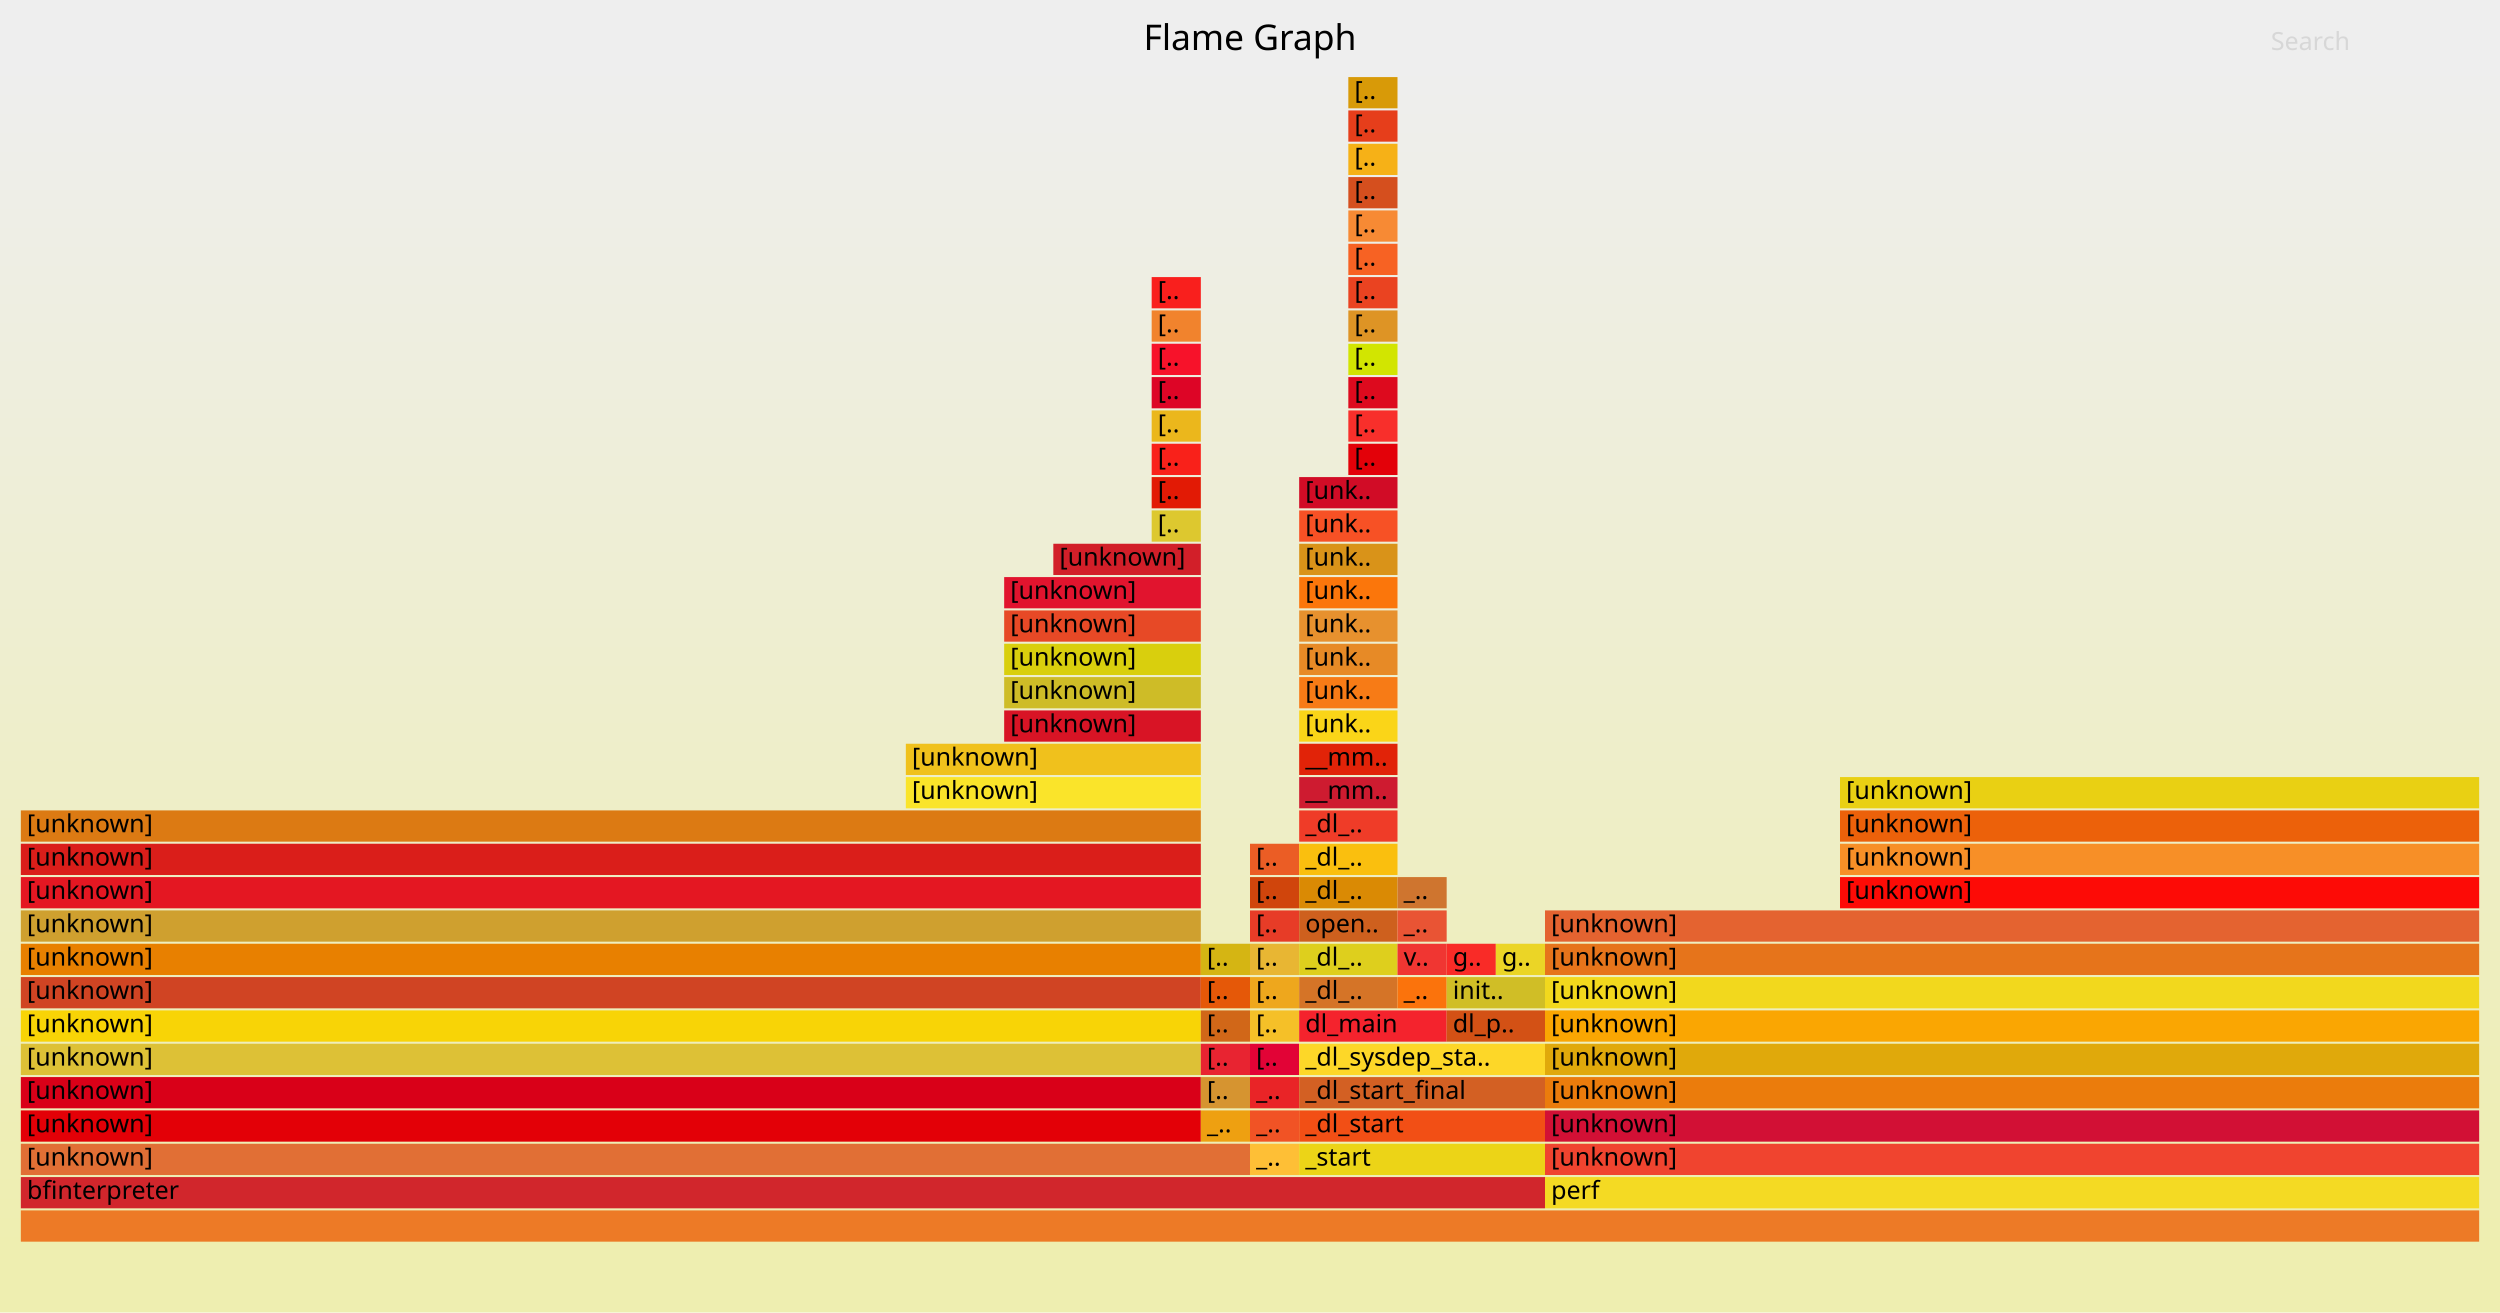
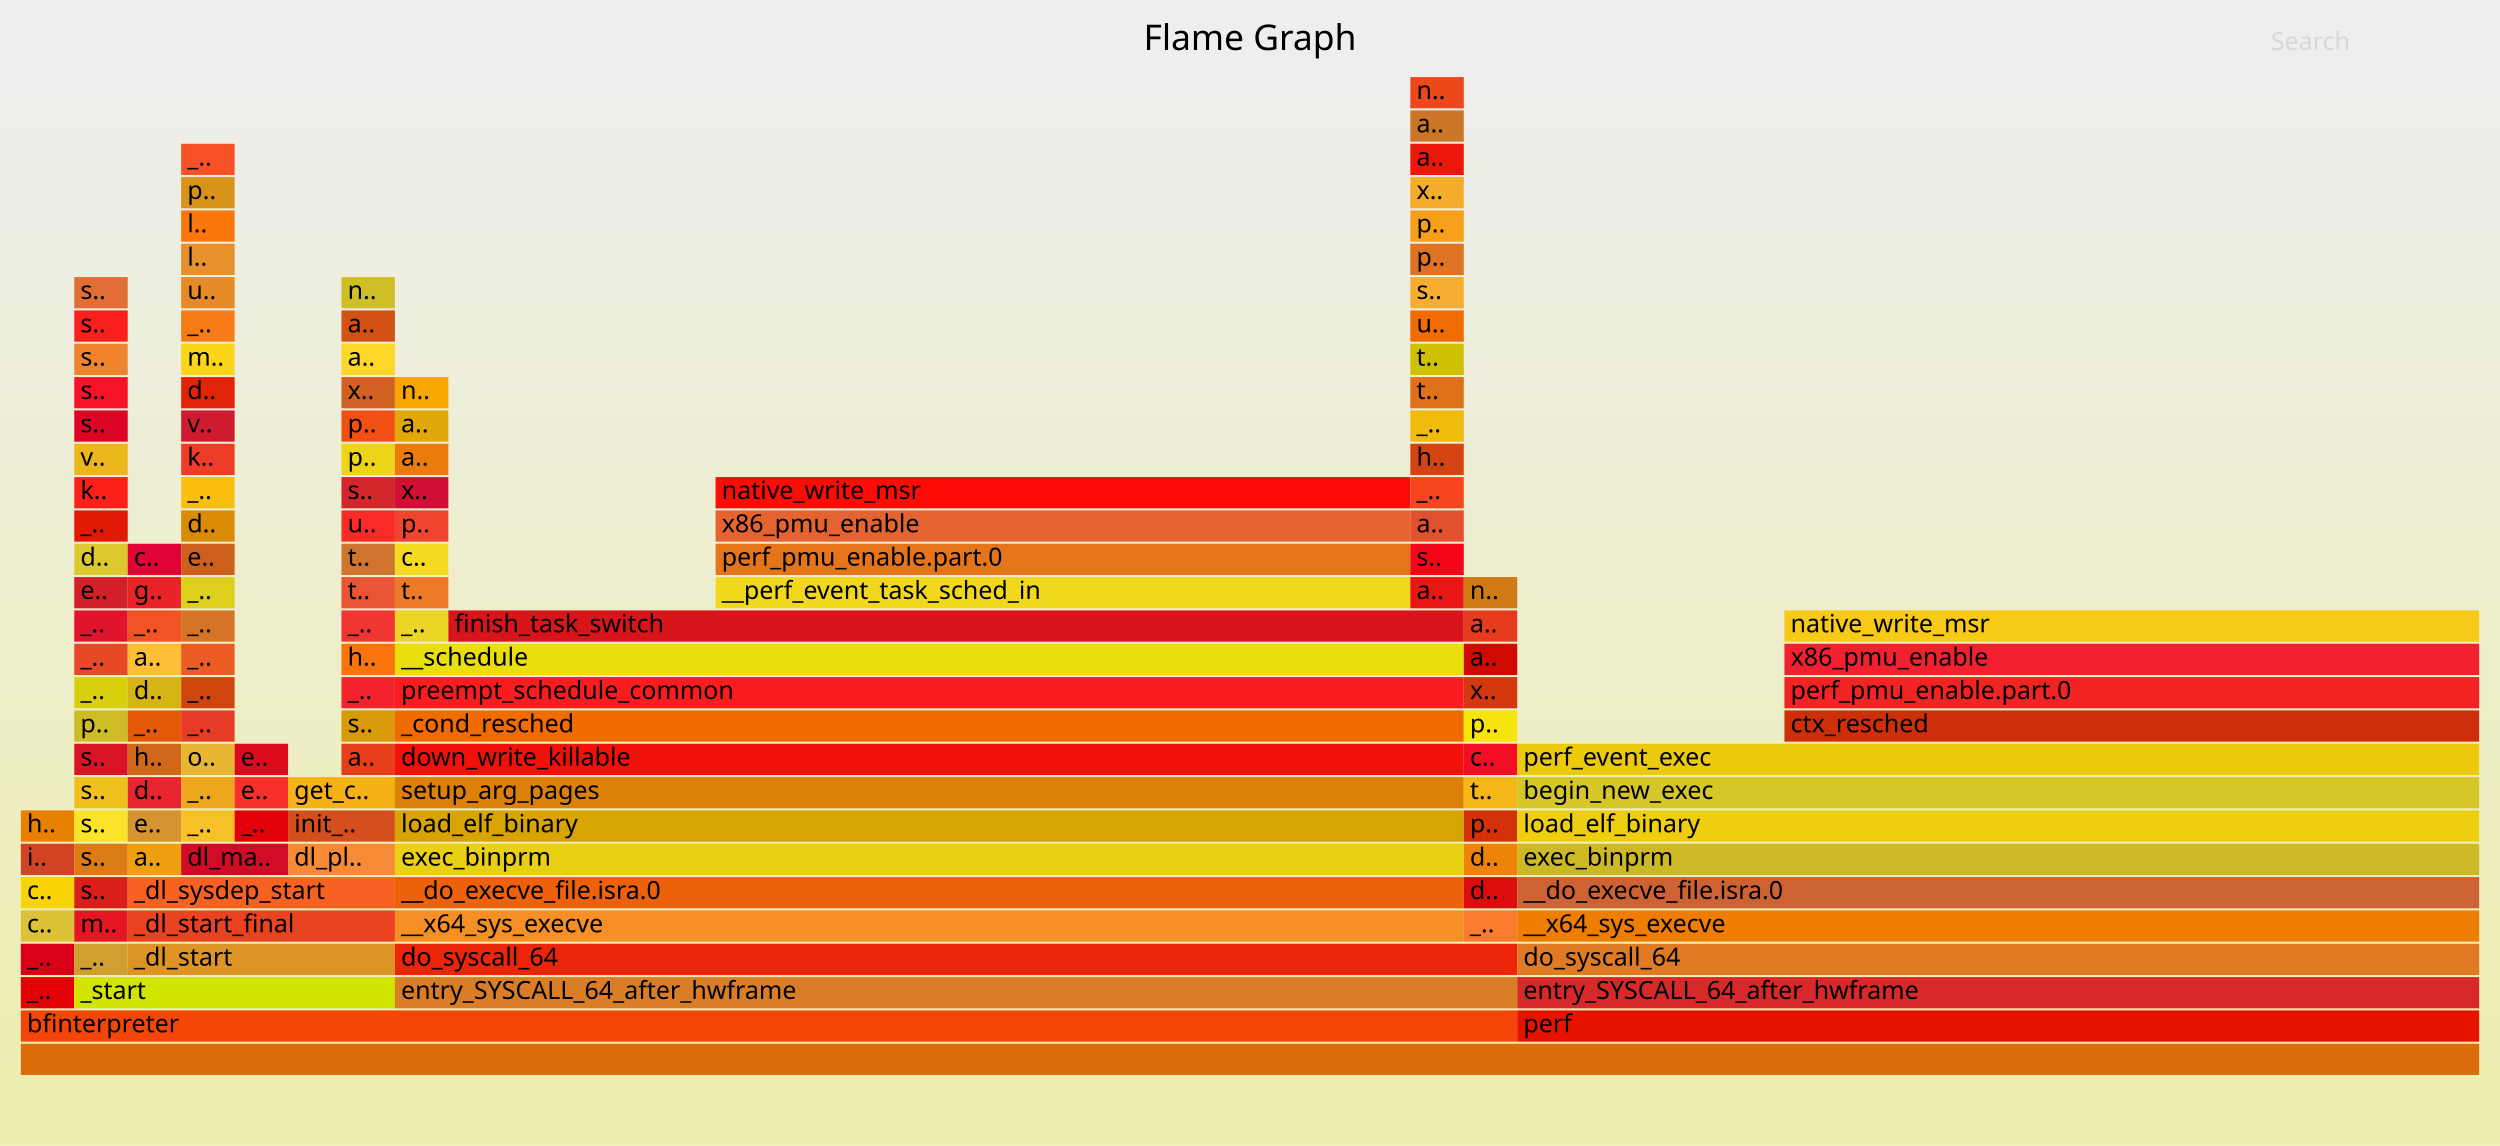
- <svg xmlns="http://www.w3.org/2000/svg" xmlns:ns1="http://github.com/jonhoo/inferno" version="1.1" width="1200" height="630" viewBox="0 0 1200 630">
+ <svg xmlns="http://www.w3.org/2000/svg" xmlns:ns1="http://github.com/jonhoo/inferno" version="1.1" width="1200" height="550" viewBox="0 0 1200 550">
  <defs>
    <linearGradient id="background" y1="0" y2="1" x1="0" x2="0">
      <stop stop-color="#eeeeee" offset="5%" />
      <stop stop-color="#eeeeb0" offset="95%" />
    </linearGradient>
  </defs>
  <style type="text/css">
text { font-family:"Verdana"; font-size:12px; fill:rgb(0,0,0); }
#title { text-anchor:middle; font-size:17px; }
#search { opacity:0.1; cursor:pointer; }
#search:hover, #search.show { opacity:1; }
#subtitle { text-anchor:middle; font-color:rgb(160,160,160); }
#unzoom { cursor:pointer; }
#frames &gt; *:hover { stroke:black; stroke-width:0.5; cursor:pointer; }
.hide { display:none; }
.parent { opacity:0.5; }
</style>
-   <rect x="0" y="0" width="100%" height="630" fill="url(#background)" />
+   <rect x="0" y="0" width="100%" height="550" fill="url(#background)" />
  <text id="title" x="50%" y="24.00">Flame Graph</text>
-   <text id="details" x="10" y="613.00"> </text>
+   <text id="details" x="10" y="533.00"> </text>
  <text id="unzoom" class="hide" x="10" y="24.00">Reset Zoom</text>
  <text id="search" x="1090" y="24.00">Search</text>
-   <text id="matched" x="1090" y="613.00"> </text>
-   <svg id="frames" x="10" width="1180" total_samples="50">
-     <g>
-       <rect x="0%" y="533" width="48%" height="15" fill="rgb(227,0,7)" ns1:x="0" ns1:w="24" />
-       <text x="0.25%" y="543.50">[unknown]</text>
-     </g>
-     <g>
-       <rect x="0%" y="517" width="48%" height="15" fill="rgb(217,0,24)" ns1:x="0" ns1:w="24" />
-       <text x="0.25%" y="527.50">[unknown]</text>
-     </g>
-     <g>
-       <rect x="0%" y="501" width="48%" height="15" fill="rgb(221,193,54)" ns1:x="0" ns1:w="24" />
-       <text x="0.25%" y="511.50">[unknown]</text>
-     </g>
-     <g>
-       <rect x="0%" y="485" width="48%" height="15" fill="rgb(248,212,6)" ns1:x="0" ns1:w="24" />
-       <text x="0.25%" y="495.50">[unknown]</text>
-     </g>
-     <g>
-       <rect x="0%" y="469" width="48%" height="15" fill="rgb(208,68,35)" ns1:x="0" ns1:w="24" />
-       <text x="0.25%" y="479.50">[unknown]</text>
-     </g>
-     <g>
-       <rect x="0%" y="453" width="48%" height="15" fill="rgb(232,128,0)" ns1:x="0" ns1:w="24" />
-       <text x="0.25%" y="463.50">[unknown]</text>
-     </g>
-     <g>
-       <rect x="0%" y="437" width="48%" height="15" fill="rgb(207,160,47)" ns1:x="0" ns1:w="24" />
-       <text x="0.25%" y="447.50">[unknown]</text>
-     </g>
-     <g>
-       <rect x="0%" y="421" width="48%" height="15" fill="rgb(228,23,34)" ns1:x="0" ns1:w="24" />
-       <text x="0.25%" y="431.50">[unknown]</text>
-     </g>
-     <g>
-       <rect x="0%" y="405" width="48%" height="15" fill="rgb(218,30,26)" ns1:x="0" ns1:w="24" />
-       <text x="0.25%" y="415.50">[unknown]</text>
-     </g>
-     <g>
-       <rect x="0%" y="389" width="48%" height="15" fill="rgb(220,122,19)" ns1:x="0" ns1:w="24" />
-       <text x="0.25%" y="399.50">[unknown]</text>
-     </g>
-     <g>
-       <rect x="36%" y="373" width="12%" height="15" fill="rgb(250,228,42)" ns1:x="18" ns1:w="6" />
-       <text x="36.25%" y="383.50">[unknown]</text>
-     </g>
-     <g>
-       <rect x="36%" y="357" width="12%" height="15" fill="rgb(240,193,28)" ns1:x="18" ns1:w="6" />
-       <text x="36.25%" y="367.50">[unknown]</text>
-     </g>
-     <g>
-       <rect x="40%" y="341" width="8%" height="15" fill="rgb(216,20,37)" ns1:x="20" ns1:w="4" />
-       <text x="40.25%" y="351.50">[unknown]</text>
-     </g>
-     <g>
-       <rect x="40%" y="325" width="8%" height="15" fill="rgb(206,188,39)" ns1:x="20" ns1:w="4" />
-       <text x="40.25%" y="335.50">[unknown]</text>
-     </g>
-     <g>
-       <rect x="40%" y="309" width="8%" height="15" fill="rgb(217,207,13)" ns1:x="20" ns1:w="4" />
-       <text x="40.25%" y="319.50">[unknown]</text>
-     </g>
-     <g>
-       <rect x="40%" y="293" width="8%" height="15" fill="rgb(231,73,38)" ns1:x="20" ns1:w="4" />
-       <text x="40.25%" y="303.50">[unknown]</text>
-     </g>
-     <g>
-       <rect x="40%" y="277" width="8%" height="15" fill="rgb(225,20,46)" ns1:x="20" ns1:w="4" />
-       <text x="40.25%" y="287.50">[unknown]</text>
-     </g>
-     <g>
-       <rect x="42%" y="261" width="6%" height="15" fill="rgb(210,31,41)" ns1:x="21" ns1:w="3" />
-       <text x="42.25%" y="271.50">[unknown]</text>
-     </g>
-     <g>
-       <rect x="46%" y="245" width="2%" height="15" fill="rgb(221,200,47)" ns1:x="23" ns1:w="1" />
-       <text x="46.25%" y="255.50">[..</text>
-     </g>
-     <g>
-       <rect x="46%" y="229" width="2%" height="15" fill="rgb(226,26,5)" ns1:x="23" ns1:w="1" />
-       <text x="46.25%" y="239.50">[..</text>
-     </g>
-     <g>
-       <rect x="46%" y="213" width="2%" height="15" fill="rgb(249,33,26)" ns1:x="23" ns1:w="1" />
-       <text x="46.25%" y="223.50">[..</text>
-     </g>
-     <g>
-       <rect x="46%" y="197" width="2%" height="15" fill="rgb(235,183,28)" ns1:x="23" ns1:w="1" />
-       <text x="46.25%" y="207.50">[..</text>
-     </g>
-     <g>
-       <rect x="46%" y="181" width="2%" height="15" fill="rgb(221,5,38)" ns1:x="23" ns1:w="1" />
-       <text x="46.25%" y="191.50">[..</text>
-     </g>
-     <g>
-       <rect x="46%" y="165" width="2%" height="15" fill="rgb(247,18,42)" ns1:x="23" ns1:w="1" />
-       <text x="46.25%" y="175.50">[..</text>
-     </g>
-     <g>
-       <rect x="46%" y="149" width="2%" height="15" fill="rgb(241,131,45)" ns1:x="23" ns1:w="1" />
-       <text x="46.25%" y="159.50">[..</text>
-     </g>
-     <g>
-       <rect x="46%" y="133" width="2%" height="15" fill="rgb(249,31,29)" ns1:x="23" ns1:w="1" />
-       <text x="46.25%" y="143.50">[..</text>
-     </g>
-     <g>
-       <rect x="0%" y="549" width="50%" height="15" fill="rgb(225,111,53)" ns1:x="0" ns1:w="25" />
-       <text x="0.25%" y="559.50">[unknown]</text>
-     </g>
-     <g>
-       <rect x="48%" y="533" width="2%" height="15" fill="rgb(238,160,17)" ns1:x="24" ns1:w="1" />
-       <text x="48.25%" y="543.50">_..</text>
-     </g>
-     <g>
-       <rect x="48%" y="517" width="2%" height="15" fill="rgb(214,148,48)" ns1:x="24" ns1:w="1" />
-       <text x="48.25%" y="527.50">[..</text>
-     </g>
-     <g>
-       <rect x="48%" y="501" width="2%" height="15" fill="rgb(232,36,49)" ns1:x="24" ns1:w="1" />
-       <text x="48.25%" y="511.50">[..</text>
-     </g>
-     <g>
-       <rect x="48%" y="485" width="2%" height="15" fill="rgb(209,103,24)" ns1:x="24" ns1:w="1" />
-       <text x="48.25%" y="495.50">[..</text>
-     </g>
-     <g>
-       <rect x="48%" y="469" width="2%" height="15" fill="rgb(229,88,8)" ns1:x="24" ns1:w="1" />
-       <text x="48.25%" y="479.50">[..</text>
-     </g>
-     <g>
-       <rect x="48%" y="453" width="2%" height="15" fill="rgb(213,181,19)" ns1:x="24" ns1:w="1" />
-       <text x="48.25%" y="463.50">[..</text>
-     </g>
-     <g>
-       <rect x="50%" y="549" width="2%" height="15" fill="rgb(254,191,54)" ns1:x="25" ns1:w="1" />
-       <text x="50.25%" y="559.50">_..</text>
-     </g>
-     <g>
-       <rect x="50%" y="533" width="2%" height="15" fill="rgb(241,83,37)" ns1:x="25" ns1:w="1" />
-       <text x="50.25%" y="543.50">_..</text>
-     </g>
-     <g>
-       <rect x="50%" y="517" width="2%" height="15" fill="rgb(233,36,39)" ns1:x="25" ns1:w="1" />
-       <text x="50.25%" y="527.50">_..</text>
-     </g>
-     <g>
-       <rect x="50%" y="501" width="2%" height="15" fill="rgb(226,3,54)" ns1:x="25" ns1:w="1" />
-       <text x="50.25%" y="511.50">[..</text>
-     </g>
-     <g>
-       <rect x="50%" y="485" width="2%" height="15" fill="rgb(245,192,40)" ns1:x="25" ns1:w="1" />
-       <text x="50.25%" y="495.50">[..</text>
-     </g>
-     <g>
-       <rect x="50%" y="469" width="2%" height="15" fill="rgb(238,167,29)" ns1:x="25" ns1:w="1" />
-       <text x="50.25%" y="479.50">[..</text>
-     </g>
-     <g>
-       <rect x="50%" y="453" width="2%" height="15" fill="rgb(232,182,51)" ns1:x="25" ns1:w="1" />
-       <text x="50.25%" y="463.50">[..</text>
-     </g>
-     <g>
-       <rect x="50%" y="437" width="2%" height="15" fill="rgb(231,60,39)" ns1:x="25" ns1:w="1" />
-       <text x="50.25%" y="447.50">[..</text>
-     </g>
-     <g>
-       <rect x="50%" y="421" width="2%" height="15" fill="rgb(208,69,12)" ns1:x="25" ns1:w="1" />
-       <text x="50.25%" y="431.50">[..</text>
-     </g>
-     <g>
-       <rect x="50%" y="405" width="2%" height="15" fill="rgb(235,93,37)" ns1:x="25" ns1:w="1" />
-       <text x="50.25%" y="415.50">[..</text>
-     </g>
-     <g>
-       <rect x="52%" y="469" width="4%" height="15" fill="rgb(213,116,39)" ns1:x="26" ns1:w="2" />
-       <text x="52.25%" y="479.50">_dl_..</text>
-     </g>
-     <g>
-       <rect x="52%" y="453" width="4%" height="15" fill="rgb(222,207,29)" ns1:x="26" ns1:w="2" />
-       <text x="52.25%" y="463.50">_dl_..</text>
-     </g>
-     <g>
-       <rect x="52%" y="437" width="4%" height="15" fill="rgb(206,96,30)" ns1:x="26" ns1:w="2" />
-       <text x="52.25%" y="447.50">open..</text>
-     </g>
-     <g>
-       <rect x="52%" y="421" width="4%" height="15" fill="rgb(218,138,4)" ns1:x="26" ns1:w="2" />
-       <text x="52.25%" y="431.50">_dl_..</text>
-     </g>
-     <g>
-       <rect x="52%" y="405" width="4%" height="15" fill="rgb(250,191,14)" ns1:x="26" ns1:w="2" />
-       <text x="52.25%" y="415.50">_dl_..</text>
-     </g>
-     <g>
-       <rect x="52%" y="389" width="4%" height="15" fill="rgb(239,60,40)" ns1:x="26" ns1:w="2" />
-       <text x="52.25%" y="399.50">_dl_..</text>
-     </g>
-     <g>
-       <rect x="52%" y="373" width="4%" height="15" fill="rgb(206,27,48)" ns1:x="26" ns1:w="2" />
-       <text x="52.25%" y="383.50">__mm..</text>
-     </g>
-     <g>
-       <rect x="52%" y="357" width="4%" height="15" fill="rgb(225,35,8)" ns1:x="26" ns1:w="2" />
-       <text x="52.25%" y="367.50">__mm..</text>
-     </g>
-     <g>
-       <rect x="52%" y="341" width="4%" height="15" fill="rgb(250,213,24)" ns1:x="26" ns1:w="2" />
-       <text x="52.25%" y="351.50">[unk..</text>
-     </g>
-     <g>
-       <rect x="52%" y="325" width="4%" height="15" fill="rgb(247,123,22)" ns1:x="26" ns1:w="2" />
-       <text x="52.25%" y="335.50">[unk..</text>
-     </g>
-     <g>
-       <rect x="52%" y="309" width="4%" height="15" fill="rgb(231,138,38)" ns1:x="26" ns1:w="2" />
-       <text x="52.25%" y="319.50">[unk..</text>
-     </g>
-     <g>
-       <rect x="52%" y="293" width="4%" height="15" fill="rgb(231,145,46)" ns1:x="26" ns1:w="2" />
-       <text x="52.25%" y="303.50">[unk..</text>
-     </g>
-     <g>
-       <rect x="52%" y="277" width="4%" height="15" fill="rgb(251,118,11)" ns1:x="26" ns1:w="2" />
-       <text x="52.25%" y="287.50">[unk..</text>
-     </g>
-     <g>
-       <rect x="52%" y="261" width="4%" height="15" fill="rgb(217,147,25)" ns1:x="26" ns1:w="2" />
-       <text x="52.25%" y="271.50">[unk..</text>
-     </g>
-     <g>
-       <rect x="52%" y="245" width="4%" height="15" fill="rgb(247,81,37)" ns1:x="26" ns1:w="2" />
-       <text x="52.25%" y="255.50">[unk..</text>
-     </g>
-     <g>
-       <rect x="52%" y="229" width="4%" height="15" fill="rgb(209,12,38)" ns1:x="26" ns1:w="2" />
-       <text x="52.25%" y="239.50">[unk..</text>
-     </g>
-     <g>
-       <rect x="54%" y="213" width="2%" height="15" fill="rgb(227,1,9)" ns1:x="27" ns1:w="1" />
-       <text x="54.25%" y="223.50">[..</text>
-     </g>
-     <g>
-       <rect x="54%" y="197" width="2%" height="15" fill="rgb(248,47,43)" ns1:x="27" ns1:w="1" />
-       <text x="54.25%" y="207.50">[..</text>
-     </g>
-     <g>
-       <rect x="54%" y="181" width="2%" height="15" fill="rgb(221,10,30)" ns1:x="27" ns1:w="1" />
-       <text x="54.25%" y="191.50">[..</text>
-     </g>
-     <g>
-       <rect x="54%" y="165" width="2%" height="15" fill="rgb(210,229,1)" ns1:x="27" ns1:w="1" />
-       <text x="54.25%" y="175.50">[..</text>
-     </g>
-     <g>
-       <rect x="54%" y="149" width="2%" height="15" fill="rgb(222,148,37)" ns1:x="27" ns1:w="1" />
-       <text x="54.25%" y="159.50">[..</text>
-     </g>
-     <g>
-       <rect x="54%" y="133" width="2%" height="15" fill="rgb(234,67,33)" ns1:x="27" ns1:w="1" />
-       <text x="54.25%" y="143.50">[..</text>
-     </g>
-     <g>
-       <rect x="54%" y="117" width="2%" height="15" fill="rgb(247,98,35)" ns1:x="27" ns1:w="1" />
-       <text x="54.25%" y="127.50">[..</text>
-     </g>
-     <g>
-       <rect x="54%" y="101" width="2%" height="15" fill="rgb(247,138,52)" ns1:x="27" ns1:w="1" />
-       <text x="54.25%" y="111.50">[..</text>
-     </g>
-     <g>
-       <rect x="54%" y="85" width="2%" height="15" fill="rgb(213,79,30)" ns1:x="27" ns1:w="1" />
-       <text x="54.25%" y="95.50">[..</text>
-     </g>
-     <g>
-       <rect x="54%" y="69" width="2%" height="15" fill="rgb(246,177,23)" ns1:x="27" ns1:w="1" />
-       <text x="54.25%" y="79.50">[..</text>
-     </g>
-     <g>
-       <rect x="54%" y="53" width="2%" height="15" fill="rgb(230,62,27)" ns1:x="27" ns1:w="1" />
-       <text x="54.25%" y="63.50">[..</text>
-     </g>
-     <g>
-       <rect x="54%" y="37" width="2%" height="15" fill="rgb(216,154,8)" ns1:x="27" ns1:w="1" />
-       <text x="54.25%" y="47.50">[..</text>
-     </g>
-     <g>
-       <rect x="52%" y="485" width="6%" height="15" fill="rgb(244,35,45)" ns1:x="26" ns1:w="3" />
-       <text x="52.25%" y="495.50">dl_main</text>
-     </g>
-     <g>
-       <rect x="56%" y="469" width="2%" height="15" fill="rgb(251,115,12)" ns1:x="28" ns1:w="1" />
-       <text x="56.25%" y="479.50">_..</text>
-     </g>
-     <g>
-       <rect x="56%" y="453" width="2%" height="15" fill="rgb(240,54,50)" ns1:x="28" ns1:w="1" />
-       <text x="56.25%" y="463.50">v..</text>
-     </g>
-     <g>
-       <rect x="56%" y="437" width="2%" height="15" fill="rgb(233,84,52)" ns1:x="28" ns1:w="1" />
-       <text x="56.25%" y="447.50">_..</text>
-     </g>
-     <g>
-       <rect x="56%" y="421" width="2%" height="15" fill="rgb(207,117,47)" ns1:x="28" ns1:w="1" />
-       <text x="56.25%" y="431.50">_..</text>
-     </g>
-     <g>
-       <rect x="58%" y="453" width="2%" height="15" fill="rgb(249,43,39)" ns1:x="29" ns1:w="1" />
-       <text x="58.25%" y="463.50">g..</text>
-     </g>
-     <g>
-       <rect x="0%" y="565" width="62%" height="15" fill="rgb(209,38,44)" ns1:x="0" ns1:w="31" />
-       <text x="0.25%" y="575.50">bfinterpreter</text>
-     </g>
-     <g>
-       <rect x="52%" y="549" width="10%" height="15" fill="rgb(236,212,23)" ns1:x="26" ns1:w="5" />
-       <text x="52.25%" y="559.50">_start</text>
-     </g>
-     <g>
-       <rect x="52%" y="533" width="10%" height="15" fill="rgb(242,79,21)" ns1:x="26" ns1:w="5" />
-       <text x="52.25%" y="543.50">_dl_start</text>
-     </g>
-     <g>
-       <rect x="52%" y="517" width="10%" height="15" fill="rgb(211,96,35)" ns1:x="26" ns1:w="5" />
-       <text x="52.25%" y="527.50">_dl_start_final</text>
-     </g>
-     <g>
-       <rect x="52%" y="501" width="10%" height="15" fill="rgb(253,215,40)" ns1:x="26" ns1:w="5" />
-       <text x="52.25%" y="511.50">_dl_sysdep_sta..</text>
-     </g>
-     <g>
-       <rect x="58%" y="485" width="4%" height="15" fill="rgb(211,81,21)" ns1:x="29" ns1:w="2" />
-       <text x="58.25%" y="495.50">dl_p..</text>
-     </g>
-     <g>
-       <rect x="58%" y="469" width="4%" height="15" fill="rgb(208,190,38)" ns1:x="29" ns1:w="2" />
-       <text x="58.25%" y="479.50">init..</text>
-     </g>
-     <g>
-       <rect x="60%" y="453" width="2%" height="15" fill="rgb(235,213,38)" ns1:x="30" ns1:w="1" />
-       <text x="60.25%" y="463.50">g..</text>
-     </g>
-     <g>
-       <rect x="0%" y="581" width="100%" height="15" fill="rgb(237,122,38)" ns1:x="0" ns1:w="50" />
-       <text x="0.25%" y="591.50" />
-     </g>
-     <g>
-       <rect x="62%" y="565" width="38%" height="15" fill="rgb(244,218,35)" ns1:x="31" ns1:w="19" />
-       <text x="62.25%" y="575.50">perf</text>
-     </g>
-     <g>
-       <rect x="62%" y="549" width="38%" height="15" fill="rgb(240,68,47)" ns1:x="31" ns1:w="19" />
-       <text x="62.25%" y="559.50">[unknown]</text>
-     </g>
-     <g>
-       <rect x="62%" y="533" width="38%" height="15" fill="rgb(210,16,53)" ns1:x="31" ns1:w="19" />
-       <text x="62.25%" y="543.50">[unknown]</text>
-     </g>
-     <g>
-       <rect x="62%" y="517" width="38%" height="15" fill="rgb(235,124,12)" ns1:x="31" ns1:w="19" />
-       <text x="62.25%" y="527.50">[unknown]</text>
-     </g>
-     <g>
-       <rect x="62%" y="501" width="38%" height="15" fill="rgb(224,169,11)" ns1:x="31" ns1:w="19" />
-       <text x="62.25%" y="511.50">[unknown]</text>
-     </g>
-     <g>
-       <rect x="62%" y="485" width="38%" height="15" fill="rgb(250,166,2)" ns1:x="31" ns1:w="19" />
-       <text x="62.25%" y="495.50">[unknown]</text>
-     </g>
-     <g>
-       <rect x="62%" y="469" width="38%" height="15" fill="rgb(242,216,29)" ns1:x="31" ns1:w="19" />
-       <text x="62.25%" y="479.50">[unknown]</text>
-     </g>
-     <g>
-       <rect x="62%" y="453" width="38%" height="15" fill="rgb(230,116,27)" ns1:x="31" ns1:w="19" />
-       <text x="62.25%" y="463.50">[unknown]</text>
-     </g>
-     <g>
-       <rect x="62%" y="437" width="38%" height="15" fill="rgb(228,99,48)" ns1:x="31" ns1:w="19" />
-       <text x="62.25%" y="447.50">[unknown]</text>
-     </g>
-     <g>
-       <rect x="74%" y="421" width="26%" height="15" fill="rgb(253,11,6)" ns1:x="37" ns1:w="13" />
-       <text x="74.25%" y="431.50">[unknown]</text>
-     </g>
-     <g>
-       <rect x="74%" y="405" width="26%" height="15" fill="rgb(247,143,39)" ns1:x="37" ns1:w="13" />
-       <text x="74.25%" y="415.50">[unknown]</text>
-     </g>
-     <g>
-       <rect x="74%" y="389" width="26%" height="15" fill="rgb(236,97,10)" ns1:x="37" ns1:w="13" />
-       <text x="74.25%" y="399.50">[unknown]</text>
-     </g>
-     <g>
-       <rect x="74%" y="373" width="26%" height="15" fill="rgb(233,208,19)" ns1:x="37" ns1:w="13" />
-       <text x="74.25%" y="383.50">[unknown]</text>
+   <text id="matched" x="1090" y="533.00"> </text>
+   <svg id="frames" x="10" width="1180" total_samples="46">
+     <g>
+       <rect x="0%" y="469" width="2.174%" height="15" fill="rgb(227,0,7)" ns1:x="0" ns1:w="1" />
+       <text x="0.25%" y="479.50">_..</text>
+     </g>
+     <g>
+       <rect x="0%" y="453" width="2.174%" height="15" fill="rgb(217,0,24)" ns1:x="0" ns1:w="1" />
+       <text x="0.25%" y="463.50">_..</text>
+     </g>
+     <g>
+       <rect x="0%" y="437" width="2.174%" height="15" fill="rgb(221,193,54)" ns1:x="0" ns1:w="1" />
+       <text x="0.25%" y="447.50">c..</text>
+     </g>
+     <g>
+       <rect x="0%" y="421" width="2.174%" height="15" fill="rgb(248,212,6)" ns1:x="0" ns1:w="1" />
+       <text x="0.25%" y="431.50">c..</text>
+     </g>
+     <g>
+       <rect x="0%" y="405" width="2.174%" height="15" fill="rgb(208,68,35)" ns1:x="0" ns1:w="1" />
+       <text x="0.25%" y="415.50">i..</text>
+     </g>
+     <g>
+       <rect x="0%" y="389" width="2.174%" height="15" fill="rgb(232,128,0)" ns1:x="0" ns1:w="1" />
+       <text x="0.25%" y="399.50">h..</text>
+     </g>
+     <g>
+       <rect x="2.174%" y="453" width="2.174%" height="15" fill="rgb(207,160,47)" ns1:x="1" ns1:w="1" />
+       <text x="2.424%" y="463.50">_..</text>
+     </g>
+     <g>
+       <rect x="2.174%" y="437" width="2.174%" height="15" fill="rgb(228,23,34)" ns1:x="1" ns1:w="1" />
+       <text x="2.424%" y="447.50">m..</text>
+     </g>
+     <g>
+       <rect x="2.174%" y="421" width="2.174%" height="15" fill="rgb(218,30,26)" ns1:x="1" ns1:w="1" />
+       <text x="2.424%" y="431.50">s..</text>
+     </g>
+     <g>
+       <rect x="2.174%" y="405" width="2.174%" height="15" fill="rgb(220,122,19)" ns1:x="1" ns1:w="1" />
+       <text x="2.424%" y="415.50">s..</text>
+     </g>
+     <g>
+       <rect x="2.174%" y="389" width="2.174%" height="15" fill="rgb(250,228,42)" ns1:x="1" ns1:w="1" />
+       <text x="2.424%" y="399.50">s..</text>
+     </g>
+     <g>
+       <rect x="2.174%" y="373" width="2.174%" height="15" fill="rgb(240,193,28)" ns1:x="1" ns1:w="1" />
+       <text x="2.424%" y="383.50">s..</text>
+     </g>
+     <g>
+       <rect x="2.174%" y="357" width="2.174%" height="15" fill="rgb(216,20,37)" ns1:x="1" ns1:w="1" />
+       <text x="2.424%" y="367.50">s..</text>
+     </g>
+     <g>
+       <rect x="2.174%" y="341" width="2.174%" height="15" fill="rgb(206,188,39)" ns1:x="1" ns1:w="1" />
+       <text x="2.424%" y="351.50">p..</text>
+     </g>
+     <g>
+       <rect x="2.174%" y="325" width="2.174%" height="15" fill="rgb(217,207,13)" ns1:x="1" ns1:w="1" />
+       <text x="2.424%" y="335.50">_..</text>
+     </g>
+     <g>
+       <rect x="2.174%" y="309" width="2.174%" height="15" fill="rgb(231,73,38)" ns1:x="1" ns1:w="1" />
+       <text x="2.424%" y="319.50">_..</text>
+     </g>
+     <g>
+       <rect x="2.174%" y="293" width="2.174%" height="15" fill="rgb(225,20,46)" ns1:x="1" ns1:w="1" />
+       <text x="2.424%" y="303.50">_..</text>
+     </g>
+     <g>
+       <rect x="2.174%" y="277" width="2.174%" height="15" fill="rgb(210,31,41)" ns1:x="1" ns1:w="1" />
+       <text x="2.424%" y="287.50">e..</text>
+     </g>
+     <g>
+       <rect x="2.174%" y="261" width="2.174%" height="15" fill="rgb(221,200,47)" ns1:x="1" ns1:w="1" />
+       <text x="2.424%" y="271.50">d..</text>
+     </g>
+     <g>
+       <rect x="2.174%" y="245" width="2.174%" height="15" fill="rgb(226,26,5)" ns1:x="1" ns1:w="1" />
+       <text x="2.424%" y="255.50">_..</text>
+     </g>
+     <g>
+       <rect x="2.174%" y="229" width="2.174%" height="15" fill="rgb(249,33,26)" ns1:x="1" ns1:w="1" />
+       <text x="2.424%" y="239.50">k..</text>
+     </g>
+     <g>
+       <rect x="2.174%" y="213" width="2.174%" height="15" fill="rgb(235,183,28)" ns1:x="1" ns1:w="1" />
+       <text x="2.424%" y="223.50">v..</text>
+     </g>
+     <g>
+       <rect x="2.174%" y="197" width="2.174%" height="15" fill="rgb(221,5,38)" ns1:x="1" ns1:w="1" />
+       <text x="2.424%" y="207.50">s..</text>
+     </g>
+     <g>
+       <rect x="2.174%" y="181" width="2.174%" height="15" fill="rgb(247,18,42)" ns1:x="1" ns1:w="1" />
+       <text x="2.424%" y="191.50">s..</text>
+     </g>
+     <g>
+       <rect x="2.174%" y="165" width="2.174%" height="15" fill="rgb(241,131,45)" ns1:x="1" ns1:w="1" />
+       <text x="2.424%" y="175.50">s..</text>
+     </g>
+     <g>
+       <rect x="2.174%" y="149" width="2.174%" height="15" fill="rgb(249,31,29)" ns1:x="1" ns1:w="1" />
+       <text x="2.424%" y="159.50">s..</text>
+     </g>
+     <g>
+       <rect x="2.174%" y="133" width="2.174%" height="15" fill="rgb(225,111,53)" ns1:x="1" ns1:w="1" />
+       <text x="2.424%" y="143.50">s..</text>
+     </g>
+     <g>
+       <rect x="4.348%" y="405" width="2.174%" height="15" fill="rgb(238,160,17)" ns1:x="2" ns1:w="1" />
+       <text x="4.598%" y="415.50">a..</text>
+     </g>
+     <g>
+       <rect x="4.348%" y="389" width="2.174%" height="15" fill="rgb(214,148,48)" ns1:x="2" ns1:w="1" />
+       <text x="4.598%" y="399.50">e..</text>
+     </g>
+     <g>
+       <rect x="4.348%" y="373" width="2.174%" height="15" fill="rgb(232,36,49)" ns1:x="2" ns1:w="1" />
+       <text x="4.598%" y="383.50">d..</text>
+     </g>
+     <g>
+       <rect x="4.348%" y="357" width="2.174%" height="15" fill="rgb(209,103,24)" ns1:x="2" ns1:w="1" />
+       <text x="4.598%" y="367.50">h..</text>
+     </g>
+     <g>
+       <rect x="4.348%" y="341" width="2.174%" height="15" fill="rgb(229,88,8)" ns1:x="2" ns1:w="1" />
+       <text x="4.598%" y="351.50">_..</text>
+     </g>
+     <g>
+       <rect x="4.348%" y="325" width="2.174%" height="15" fill="rgb(213,181,19)" ns1:x="2" ns1:w="1" />
+       <text x="4.598%" y="335.50">d..</text>
+     </g>
+     <g>
+       <rect x="4.348%" y="309" width="2.174%" height="15" fill="rgb(254,191,54)" ns1:x="2" ns1:w="1" />
+       <text x="4.598%" y="319.50">a..</text>
+     </g>
+     <g>
+       <rect x="4.348%" y="293" width="2.174%" height="15" fill="rgb(241,83,37)" ns1:x="2" ns1:w="1" />
+       <text x="4.598%" y="303.50">_..</text>
+     </g>
+     <g>
+       <rect x="4.348%" y="277" width="2.174%" height="15" fill="rgb(233,36,39)" ns1:x="2" ns1:w="1" />
+       <text x="4.598%" y="287.50">g..</text>
+     </g>
+     <g>
+       <rect x="4.348%" y="261" width="2.174%" height="15" fill="rgb(226,3,54)" ns1:x="2" ns1:w="1" />
+       <text x="4.598%" y="271.50">c..</text>
+     </g>
+     <g>
+       <rect x="6.522%" y="389" width="2.174%" height="15" fill="rgb(245,192,40)" ns1:x="3" ns1:w="1" />
+       <text x="6.772%" y="399.50">_..</text>
+     </g>
+     <g>
+       <rect x="6.522%" y="373" width="2.174%" height="15" fill="rgb(238,167,29)" ns1:x="3" ns1:w="1" />
+       <text x="6.772%" y="383.50">_..</text>
+     </g>
+     <g>
+       <rect x="6.522%" y="357" width="2.174%" height="15" fill="rgb(232,182,51)" ns1:x="3" ns1:w="1" />
+       <text x="6.772%" y="367.50">o..</text>
+     </g>
+     <g>
+       <rect x="6.522%" y="341" width="2.174%" height="15" fill="rgb(231,60,39)" ns1:x="3" ns1:w="1" />
+       <text x="6.772%" y="351.50">_..</text>
+     </g>
+     <g>
+       <rect x="6.522%" y="325" width="2.174%" height="15" fill="rgb(208,69,12)" ns1:x="3" ns1:w="1" />
+       <text x="6.772%" y="335.50">_..</text>
+     </g>
+     <g>
+       <rect x="6.522%" y="309" width="2.174%" height="15" fill="rgb(235,93,37)" ns1:x="3" ns1:w="1" />
+       <text x="6.772%" y="319.50">_..</text>
+     </g>
+     <g>
+       <rect x="6.522%" y="293" width="2.174%" height="15" fill="rgb(213,116,39)" ns1:x="3" ns1:w="1" />
+       <text x="6.772%" y="303.50">_..</text>
+     </g>
+     <g>
+       <rect x="6.522%" y="277" width="2.174%" height="15" fill="rgb(222,207,29)" ns1:x="3" ns1:w="1" />
+       <text x="6.772%" y="287.50">_..</text>
+     </g>
+     <g>
+       <rect x="6.522%" y="261" width="2.174%" height="15" fill="rgb(206,96,30)" ns1:x="3" ns1:w="1" />
+       <text x="6.772%" y="271.50">e..</text>
+     </g>
+     <g>
+       <rect x="6.522%" y="245" width="2.174%" height="15" fill="rgb(218,138,4)" ns1:x="3" ns1:w="1" />
+       <text x="6.772%" y="255.50">d..</text>
+     </g>
+     <g>
+       <rect x="6.522%" y="229" width="2.174%" height="15" fill="rgb(250,191,14)" ns1:x="3" ns1:w="1" />
+       <text x="6.772%" y="239.50">_..</text>
+     </g>
+     <g>
+       <rect x="6.522%" y="213" width="2.174%" height="15" fill="rgb(239,60,40)" ns1:x="3" ns1:w="1" />
+       <text x="6.772%" y="223.50">k..</text>
+     </g>
+     <g>
+       <rect x="6.522%" y="197" width="2.174%" height="15" fill="rgb(206,27,48)" ns1:x="3" ns1:w="1" />
+       <text x="6.772%" y="207.50">v..</text>
+     </g>
+     <g>
+       <rect x="6.522%" y="181" width="2.174%" height="15" fill="rgb(225,35,8)" ns1:x="3" ns1:w="1" />
+       <text x="6.772%" y="191.50">d..</text>
+     </g>
+     <g>
+       <rect x="6.522%" y="165" width="2.174%" height="15" fill="rgb(250,213,24)" ns1:x="3" ns1:w="1" />
+       <text x="6.772%" y="175.50">m..</text>
+     </g>
+     <g>
+       <rect x="6.522%" y="149" width="2.174%" height="15" fill="rgb(247,123,22)" ns1:x="3" ns1:w="1" />
+       <text x="6.772%" y="159.50">_..</text>
+     </g>
+     <g>
+       <rect x="6.522%" y="133" width="2.174%" height="15" fill="rgb(231,138,38)" ns1:x="3" ns1:w="1" />
+       <text x="6.772%" y="143.50">u..</text>
+     </g>
+     <g>
+       <rect x="6.522%" y="117" width="2.174%" height="15" fill="rgb(231,145,46)" ns1:x="3" ns1:w="1" />
+       <text x="6.772%" y="127.50">l..</text>
+     </g>
+     <g>
+       <rect x="6.522%" y="101" width="2.174%" height="15" fill="rgb(251,118,11)" ns1:x="3" ns1:w="1" />
+       <text x="6.772%" y="111.50">l..</text>
+     </g>
+     <g>
+       <rect x="6.522%" y="85" width="2.174%" height="15" fill="rgb(217,147,25)" ns1:x="3" ns1:w="1" />
+       <text x="6.772%" y="95.50">p..</text>
+     </g>
+     <g>
+       <rect x="6.522%" y="69" width="2.174%" height="15" fill="rgb(247,81,37)" ns1:x="3" ns1:w="1" />
+       <text x="6.772%" y="79.50">_..</text>
+     </g>
+     <g>
+       <rect x="6.522%" y="405" width="4.348%" height="15" fill="rgb(209,12,38)" ns1:x="3" ns1:w="2" />
+       <text x="6.772%" y="415.50">dl_ma..</text>
+     </g>
+     <g>
+       <rect x="8.696%" y="389" width="2.174%" height="15" fill="rgb(227,1,9)" ns1:x="4" ns1:w="1" />
+       <text x="8.946%" y="399.50">_..</text>
+     </g>
+     <g>
+       <rect x="8.696%" y="373" width="2.174%" height="15" fill="rgb(248,47,43)" ns1:x="4" ns1:w="1" />
+       <text x="8.946%" y="383.50">e..</text>
+     </g>
+     <g>
+       <rect x="8.696%" y="357" width="2.174%" height="15" fill="rgb(221,10,30)" ns1:x="4" ns1:w="1" />
+       <text x="8.946%" y="367.50">e..</text>
+     </g>
+     <g>
+       <rect x="2.174%" y="469" width="13.043%" height="15" fill="rgb(210,229,1)" ns1:x="1" ns1:w="6" />
+       <text x="2.424%" y="479.50">_start</text>
+     </g>
+     <g>
+       <rect x="4.348%" y="453" width="10.87%" height="15" fill="rgb(222,148,37)" ns1:x="2" ns1:w="5" />
+       <text x="4.598%" y="463.50">_dl_start</text>
+     </g>
+     <g>
+       <rect x="4.348%" y="437" width="10.87%" height="15" fill="rgb(234,67,33)" ns1:x="2" ns1:w="5" />
+       <text x="4.598%" y="447.50">_dl_start_final</text>
+     </g>
+     <g>
+       <rect x="4.348%" y="421" width="10.87%" height="15" fill="rgb(247,98,35)" ns1:x="2" ns1:w="5" />
+       <text x="4.598%" y="431.50">_dl_sysdep_start</text>
+     </g>
+     <g>
+       <rect x="10.87%" y="405" width="4.348%" height="15" fill="rgb(247,138,52)" ns1:x="5" ns1:w="2" />
+       <text x="11.12%" y="415.50">dl_pl..</text>
+     </g>
+     <g>
+       <rect x="10.87%" y="389" width="4.348%" height="15" fill="rgb(213,79,30)" ns1:x="5" ns1:w="2" />
+       <text x="11.12%" y="399.50">init_..</text>
+     </g>
+     <g>
+       <rect x="10.87%" y="373" width="4.348%" height="15" fill="rgb(246,177,23)" ns1:x="5" ns1:w="2" />
+       <text x="11.12%" y="383.50">get_c..</text>
+     </g>
+     <g>
+       <rect x="13.043%" y="357" width="2.174%" height="15" fill="rgb(230,62,27)" ns1:x="6" ns1:w="1" />
+       <text x="13.293%" y="367.50">a..</text>
+     </g>
+     <g>
+       <rect x="13.043%" y="341" width="2.174%" height="15" fill="rgb(216,154,8)" ns1:x="6" ns1:w="1" />
+       <text x="13.293%" y="351.50">s..</text>
+     </g>
+     <g>
+       <rect x="13.043%" y="325" width="2.174%" height="15" fill="rgb(244,35,45)" ns1:x="6" ns1:w="1" />
+       <text x="13.293%" y="335.50">_..</text>
+     </g>
+     <g>
+       <rect x="13.043%" y="309" width="2.174%" height="15" fill="rgb(251,115,12)" ns1:x="6" ns1:w="1" />
+       <text x="13.293%" y="319.50">h..</text>
+     </g>
+     <g>
+       <rect x="13.043%" y="293" width="2.174%" height="15" fill="rgb(240,54,50)" ns1:x="6" ns1:w="1" />
+       <text x="13.293%" y="303.50">_..</text>
+     </g>
+     <g>
+       <rect x="13.043%" y="277" width="2.174%" height="15" fill="rgb(233,84,52)" ns1:x="6" ns1:w="1" />
+       <text x="13.293%" y="287.50">t..</text>
+     </g>
+     <g>
+       <rect x="13.043%" y="261" width="2.174%" height="15" fill="rgb(207,117,47)" ns1:x="6" ns1:w="1" />
+       <text x="13.293%" y="271.50">t..</text>
+     </g>
+     <g>
+       <rect x="13.043%" y="245" width="2.174%" height="15" fill="rgb(249,43,39)" ns1:x="6" ns1:w="1" />
+       <text x="13.293%" y="255.50">u..</text>
+     </g>
+     <g>
+       <rect x="13.043%" y="229" width="2.174%" height="15" fill="rgb(209,38,44)" ns1:x="6" ns1:w="1" />
+       <text x="13.293%" y="239.50">s..</text>
+     </g>
+     <g>
+       <rect x="13.043%" y="213" width="2.174%" height="15" fill="rgb(236,212,23)" ns1:x="6" ns1:w="1" />
+       <text x="13.293%" y="223.50">p..</text>
+     </g>
+     <g>
+       <rect x="13.043%" y="197" width="2.174%" height="15" fill="rgb(242,79,21)" ns1:x="6" ns1:w="1" />
+       <text x="13.293%" y="207.50">p..</text>
+     </g>
+     <g>
+       <rect x="13.043%" y="181" width="2.174%" height="15" fill="rgb(211,96,35)" ns1:x="6" ns1:w="1" />
+       <text x="13.293%" y="191.50">x..</text>
+     </g>
+     <g>
+       <rect x="13.043%" y="165" width="2.174%" height="15" fill="rgb(253,215,40)" ns1:x="6" ns1:w="1" />
+       <text x="13.293%" y="175.50">a..</text>
+     </g>
+     <g>
+       <rect x="13.043%" y="149" width="2.174%" height="15" fill="rgb(211,81,21)" ns1:x="6" ns1:w="1" />
+       <text x="13.293%" y="159.50">a..</text>
+     </g>
+     <g>
+       <rect x="13.043%" y="133" width="2.174%" height="15" fill="rgb(208,190,38)" ns1:x="6" ns1:w="1" />
+       <text x="13.293%" y="143.50">n..</text>
+     </g>
+     <g>
+       <rect x="15.217%" y="293" width="2.174%" height="15" fill="rgb(235,213,38)" ns1:x="7" ns1:w="1" />
+       <text x="15.467%" y="303.50">_..</text>
+     </g>
+     <g>
+       <rect x="15.217%" y="277" width="2.174%" height="15" fill="rgb(237,122,38)" ns1:x="7" ns1:w="1" />
+       <text x="15.467%" y="287.50">t..</text>
+     </g>
+     <g>
+       <rect x="15.217%" y="261" width="2.174%" height="15" fill="rgb(244,218,35)" ns1:x="7" ns1:w="1" />
+       <text x="15.467%" y="271.50">c..</text>
+     </g>
+     <g>
+       <rect x="15.217%" y="245" width="2.174%" height="15" fill="rgb(240,68,47)" ns1:x="7" ns1:w="1" />
+       <text x="15.467%" y="255.50">p..</text>
+     </g>
+     <g>
+       <rect x="15.217%" y="229" width="2.174%" height="15" fill="rgb(210,16,53)" ns1:x="7" ns1:w="1" />
+       <text x="15.467%" y="239.50">x..</text>
+     </g>
+     <g>
+       <rect x="15.217%" y="213" width="2.174%" height="15" fill="rgb(235,124,12)" ns1:x="7" ns1:w="1" />
+       <text x="15.467%" y="223.50">a..</text>
+     </g>
+     <g>
+       <rect x="15.217%" y="197" width="2.174%" height="15" fill="rgb(224,169,11)" ns1:x="7" ns1:w="1" />
+       <text x="15.467%" y="207.50">a..</text>
+     </g>
+     <g>
+       <rect x="15.217%" y="181" width="2.174%" height="15" fill="rgb(250,166,2)" ns1:x="7" ns1:w="1" />
+       <text x="15.467%" y="191.50">n..</text>
+     </g>
+     <g>
+       <rect x="28.261%" y="277" width="28.261%" height="15" fill="rgb(242,216,29)" ns1:x="13" ns1:w="13" />
+       <text x="28.511%" y="287.50">__perf_event_task_sched_in</text>
+     </g>
+     <g>
+       <rect x="28.261%" y="261" width="28.261%" height="15" fill="rgb(230,116,27)" ns1:x="13" ns1:w="13" />
+       <text x="28.511%" y="271.50">perf_pmu_enable.part.0</text>
+     </g>
+     <g>
+       <rect x="28.261%" y="245" width="28.261%" height="15" fill="rgb(228,99,48)" ns1:x="13" ns1:w="13" />
+       <text x="28.511%" y="255.50">x86_pmu_enable</text>
+     </g>
+     <g>
+       <rect x="28.261%" y="229" width="28.261%" height="15" fill="rgb(253,11,6)" ns1:x="13" ns1:w="13" />
+       <text x="28.511%" y="239.50">native_write_msr</text>
+     </g>
+     <g>
+       <rect x="15.217%" y="437" width="43.478%" height="15" fill="rgb(247,143,39)" ns1:x="7" ns1:w="20" />
+       <text x="15.467%" y="447.50">__x64_sys_execve</text>
+     </g>
+     <g>
+       <rect x="15.217%" y="421" width="43.478%" height="15" fill="rgb(236,97,10)" ns1:x="7" ns1:w="20" />
+       <text x="15.467%" y="431.50">__do_execve_file.isra.0</text>
+     </g>
+     <g>
+       <rect x="15.217%" y="405" width="43.478%" height="15" fill="rgb(233,208,19)" ns1:x="7" ns1:w="20" />
+       <text x="15.467%" y="415.50">exec_binprm</text>
+     </g>
+     <g>
+       <rect x="15.217%" y="389" width="43.478%" height="15" fill="rgb(216,164,2)" ns1:x="7" ns1:w="20" />
+       <text x="15.467%" y="399.50">load_elf_binary</text>
+     </g>
+     <g>
+       <rect x="15.217%" y="373" width="43.478%" height="15" fill="rgb(220,129,5)" ns1:x="7" ns1:w="20" />
+       <text x="15.467%" y="383.50">setup_arg_pages</text>
+     </g>
+     <g>
+       <rect x="15.217%" y="357" width="43.478%" height="15" fill="rgb(242,17,10)" ns1:x="7" ns1:w="20" />
+       <text x="15.467%" y="367.50">down_write_killable</text>
+     </g>
+     <g>
+       <rect x="15.217%" y="341" width="43.478%" height="15" fill="rgb(242,107,0)" ns1:x="7" ns1:w="20" />
+       <text x="15.467%" y="351.50">_cond_resched</text>
+     </g>
+     <g>
+       <rect x="15.217%" y="325" width="43.478%" height="15" fill="rgb(251,28,31)" ns1:x="7" ns1:w="20" />
+       <text x="15.467%" y="335.50">preempt_schedule_common</text>
+     </g>
+     <g>
+       <rect x="15.217%" y="309" width="43.478%" height="15" fill="rgb(233,223,10)" ns1:x="7" ns1:w="20" />
+       <text x="15.467%" y="319.50">__schedule</text>
+     </g>
+     <g>
+       <rect x="17.391%" y="293" width="41.304%" height="15" fill="rgb(215,21,27)" ns1:x="8" ns1:w="19" />
+       <text x="17.641%" y="303.50">finish_task_switch</text>
+     </g>
+     <g>
+       <rect x="56.522%" y="277" width="2.174%" height="15" fill="rgb(232,23,21)" ns1:x="26" ns1:w="1" />
+       <text x="56.772%" y="287.50">a..</text>
+     </g>
+     <g>
+       <rect x="56.522%" y="261" width="2.174%" height="15" fill="rgb(244,5,23)" ns1:x="26" ns1:w="1" />
+       <text x="56.772%" y="271.50">s..</text>
+     </g>
+     <g>
+       <rect x="56.522%" y="245" width="2.174%" height="15" fill="rgb(226,81,46)" ns1:x="26" ns1:w="1" />
+       <text x="56.772%" y="255.50">a..</text>
+     </g>
+     <g>
+       <rect x="56.522%" y="229" width="2.174%" height="15" fill="rgb(247,70,30)" ns1:x="26" ns1:w="1" />
+       <text x="56.772%" y="239.50">_..</text>
+     </g>
+     <g>
+       <rect x="56.522%" y="213" width="2.174%" height="15" fill="rgb(212,68,19)" ns1:x="26" ns1:w="1" />
+       <text x="56.772%" y="223.50">h..</text>
+     </g>
+     <g>
+       <rect x="56.522%" y="197" width="2.174%" height="15" fill="rgb(240,187,13)" ns1:x="26" ns1:w="1" />
+       <text x="56.772%" y="207.50">_..</text>
+     </g>
+     <g>
+       <rect x="56.522%" y="181" width="2.174%" height="15" fill="rgb(223,113,26)" ns1:x="26" ns1:w="1" />
+       <text x="56.772%" y="191.50">t..</text>
+     </g>
+     <g>
+       <rect x="56.522%" y="165" width="2.174%" height="15" fill="rgb(206,192,2)" ns1:x="26" ns1:w="1" />
+       <text x="56.772%" y="175.50">t..</text>
+     </g>
+     <g>
+       <rect x="56.522%" y="149" width="2.174%" height="15" fill="rgb(241,108,4)" ns1:x="26" ns1:w="1" />
+       <text x="56.772%" y="159.50">u..</text>
+     </g>
+     <g>
+       <rect x="56.522%" y="133" width="2.174%" height="15" fill="rgb(247,173,49)" ns1:x="26" ns1:w="1" />
+       <text x="56.772%" y="143.50">s..</text>
+     </g>
+     <g>
+       <rect x="56.522%" y="117" width="2.174%" height="15" fill="rgb(224,114,35)" ns1:x="26" ns1:w="1" />
+       <text x="56.772%" y="127.50">p..</text>
+     </g>
+     <g>
+       <rect x="56.522%" y="101" width="2.174%" height="15" fill="rgb(245,159,27)" ns1:x="26" ns1:w="1" />
+       <text x="56.772%" y="111.50">p..</text>
+     </g>
+     <g>
+       <rect x="56.522%" y="85" width="2.174%" height="15" fill="rgb(245,172,44)" ns1:x="26" ns1:w="1" />
+       <text x="56.772%" y="95.50">x..</text>
+     </g>
+     <g>
+       <rect x="56.522%" y="69" width="2.174%" height="15" fill="rgb(236,23,11)" ns1:x="26" ns1:w="1" />
+       <text x="56.772%" y="79.50">a..</text>
+     </g>
+     <g>
+       <rect x="56.522%" y="53" width="2.174%" height="15" fill="rgb(205,117,38)" ns1:x="26" ns1:w="1" />
+       <text x="56.772%" y="63.50">a..</text>
+     </g>
+     <g>
+       <rect x="56.522%" y="37" width="2.174%" height="15" fill="rgb(237,72,25)" ns1:x="26" ns1:w="1" />
+       <text x="56.772%" y="47.50">n..</text>
+     </g>
+     <g>
+       <rect x="0%" y="485" width="60.87%" height="15" fill="rgb(244,70,9)" ns1:x="0" ns1:w="28" />
+       <text x="0.25%" y="495.50">bfinterpreter</text>
+     </g>
+     <g>
+       <rect x="15.217%" y="469" width="45.652%" height="15" fill="rgb(217,125,39)" ns1:x="7" ns1:w="21" />
+       <text x="15.467%" y="479.50">entry_SYSCALL_64_after_hwframe</text>
+     </g>
+     <g>
+       <rect x="15.217%" y="453" width="45.652%" height="15" fill="rgb(235,36,10)" ns1:x="7" ns1:w="21" />
+       <text x="15.467%" y="463.50">do_syscall_64</text>
+     </g>
+     <g>
+       <rect x="58.696%" y="437" width="2.174%" height="15" fill="rgb(251,123,47)" ns1:x="27" ns1:w="1" />
+       <text x="58.946%" y="447.50">_..</text>
+     </g>
+     <g>
+       <rect x="58.696%" y="421" width="2.174%" height="15" fill="rgb(221,13,13)" ns1:x="27" ns1:w="1" />
+       <text x="58.946%" y="431.50">d..</text>
+     </g>
+     <g>
+       <rect x="58.696%" y="405" width="2.174%" height="15" fill="rgb(238,131,9)" ns1:x="27" ns1:w="1" />
+       <text x="58.946%" y="415.50">d..</text>
+     </g>
+     <g>
+       <rect x="58.696%" y="389" width="2.174%" height="15" fill="rgb(211,50,8)" ns1:x="27" ns1:w="1" />
+       <text x="58.946%" y="399.50">p..</text>
+     </g>
+     <g>
+       <rect x="58.696%" y="373" width="2.174%" height="15" fill="rgb(245,182,24)" ns1:x="27" ns1:w="1" />
+       <text x="58.946%" y="383.50">t..</text>
+     </g>
+     <g>
+       <rect x="58.696%" y="357" width="2.174%" height="15" fill="rgb(242,14,37)" ns1:x="27" ns1:w="1" />
+       <text x="58.946%" y="367.50">c..</text>
+     </g>
+     <g>
+       <rect x="58.696%" y="341" width="2.174%" height="15" fill="rgb(246,228,12)" ns1:x="27" ns1:w="1" />
+       <text x="58.946%" y="351.50">p..</text>
+     </g>
+     <g>
+       <rect x="58.696%" y="325" width="2.174%" height="15" fill="rgb(213,55,15)" ns1:x="27" ns1:w="1" />
+       <text x="58.946%" y="335.50">x..</text>
+     </g>
+     <g>
+       <rect x="58.696%" y="309" width="2.174%" height="15" fill="rgb(209,9,3)" ns1:x="27" ns1:w="1" />
+       <text x="58.946%" y="319.50">a..</text>
+     </g>
+     <g>
+       <rect x="58.696%" y="293" width="2.174%" height="15" fill="rgb(230,59,30)" ns1:x="27" ns1:w="1" />
+       <text x="58.946%" y="303.50">a..</text>
+     </g>
+     <g>
+       <rect x="58.696%" y="277" width="2.174%" height="15" fill="rgb(209,121,21)" ns1:x="27" ns1:w="1" />
+       <text x="58.946%" y="287.50">n..</text>
+     </g>
+     <g>
+       <rect x="0%" y="501" width="100%" height="15" fill="rgb(220,109,13)" ns1:x="0" ns1:w="46" />
+       <text x="0.25%" y="511.50" />
+     </g>
+     <g>
+       <rect x="60.87%" y="485" width="39.13%" height="15" fill="rgb(232,18,1)" ns1:x="28" ns1:w="18" />
+       <text x="61.12%" y="495.50">perf</text>
+     </g>
+     <g>
+       <rect x="60.87%" y="469" width="39.13%" height="15" fill="rgb(215,41,42)" ns1:x="28" ns1:w="18" />
+       <text x="61.12%" y="479.50">entry_SYSCALL_64_after_hwframe</text>
+     </g>
+     <g>
+       <rect x="60.87%" y="453" width="39.13%" height="15" fill="rgb(224,123,36)" ns1:x="28" ns1:w="18" />
+       <text x="61.12%" y="463.50">do_syscall_64</text>
+     </g>
+     <g>
+       <rect x="60.87%" y="437" width="39.13%" height="15" fill="rgb(240,125,3)" ns1:x="28" ns1:w="18" />
+       <text x="61.12%" y="447.50">__x64_sys_execve</text>
+     </g>
+     <g>
+       <rect x="60.87%" y="421" width="39.13%" height="15" fill="rgb(205,98,50)" ns1:x="28" ns1:w="18" />
+       <text x="61.12%" y="431.50">__do_execve_file.isra.0</text>
+     </g>
+     <g>
+       <rect x="60.87%" y="405" width="39.13%" height="15" fill="rgb(205,185,37)" ns1:x="28" ns1:w="18" />
+       <text x="61.12%" y="415.50">exec_binprm</text>
+     </g>
+     <g>
+       <rect x="60.87%" y="389" width="39.13%" height="15" fill="rgb(238,207,15)" ns1:x="28" ns1:w="18" />
+       <text x="61.12%" y="399.50">load_elf_binary</text>
+     </g>
+     <g>
+       <rect x="60.87%" y="373" width="39.13%" height="15" fill="rgb(213,199,42)" ns1:x="28" ns1:w="18" />
+       <text x="61.12%" y="383.50">begin_new_exec</text>
+     </g>
+     <g>
+       <rect x="60.87%" y="357" width="39.13%" height="15" fill="rgb(235,201,11)" ns1:x="28" ns1:w="18" />
+       <text x="61.12%" y="367.50">perf_event_exec</text>
+     </g>
+     <g>
+       <rect x="71.739%" y="341" width="28.261%" height="15" fill="rgb(207,46,11)" ns1:x="33" ns1:w="13" />
+       <text x="71.989%" y="351.50">ctx_resched</text>
+     </g>
+     <g>
+       <rect x="71.739%" y="325" width="28.261%" height="15" fill="rgb(241,35,35)" ns1:x="33" ns1:w="13" />
+       <text x="71.989%" y="335.50">perf_pmu_enable.part.0</text>
+     </g>
+     <g>
+       <rect x="71.739%" y="309" width="28.261%" height="15" fill="rgb(243,32,47)" ns1:x="33" ns1:w="13" />
+       <text x="71.989%" y="319.50">x86_pmu_enable</text>
+     </g>
+     <g>
+       <rect x="71.739%" y="293" width="28.261%" height="15" fill="rgb(247,202,23)" ns1:x="33" ns1:w="13" />
+       <text x="71.989%" y="303.50">native_write_msr</text>
    </g>
  </svg>
</svg>
